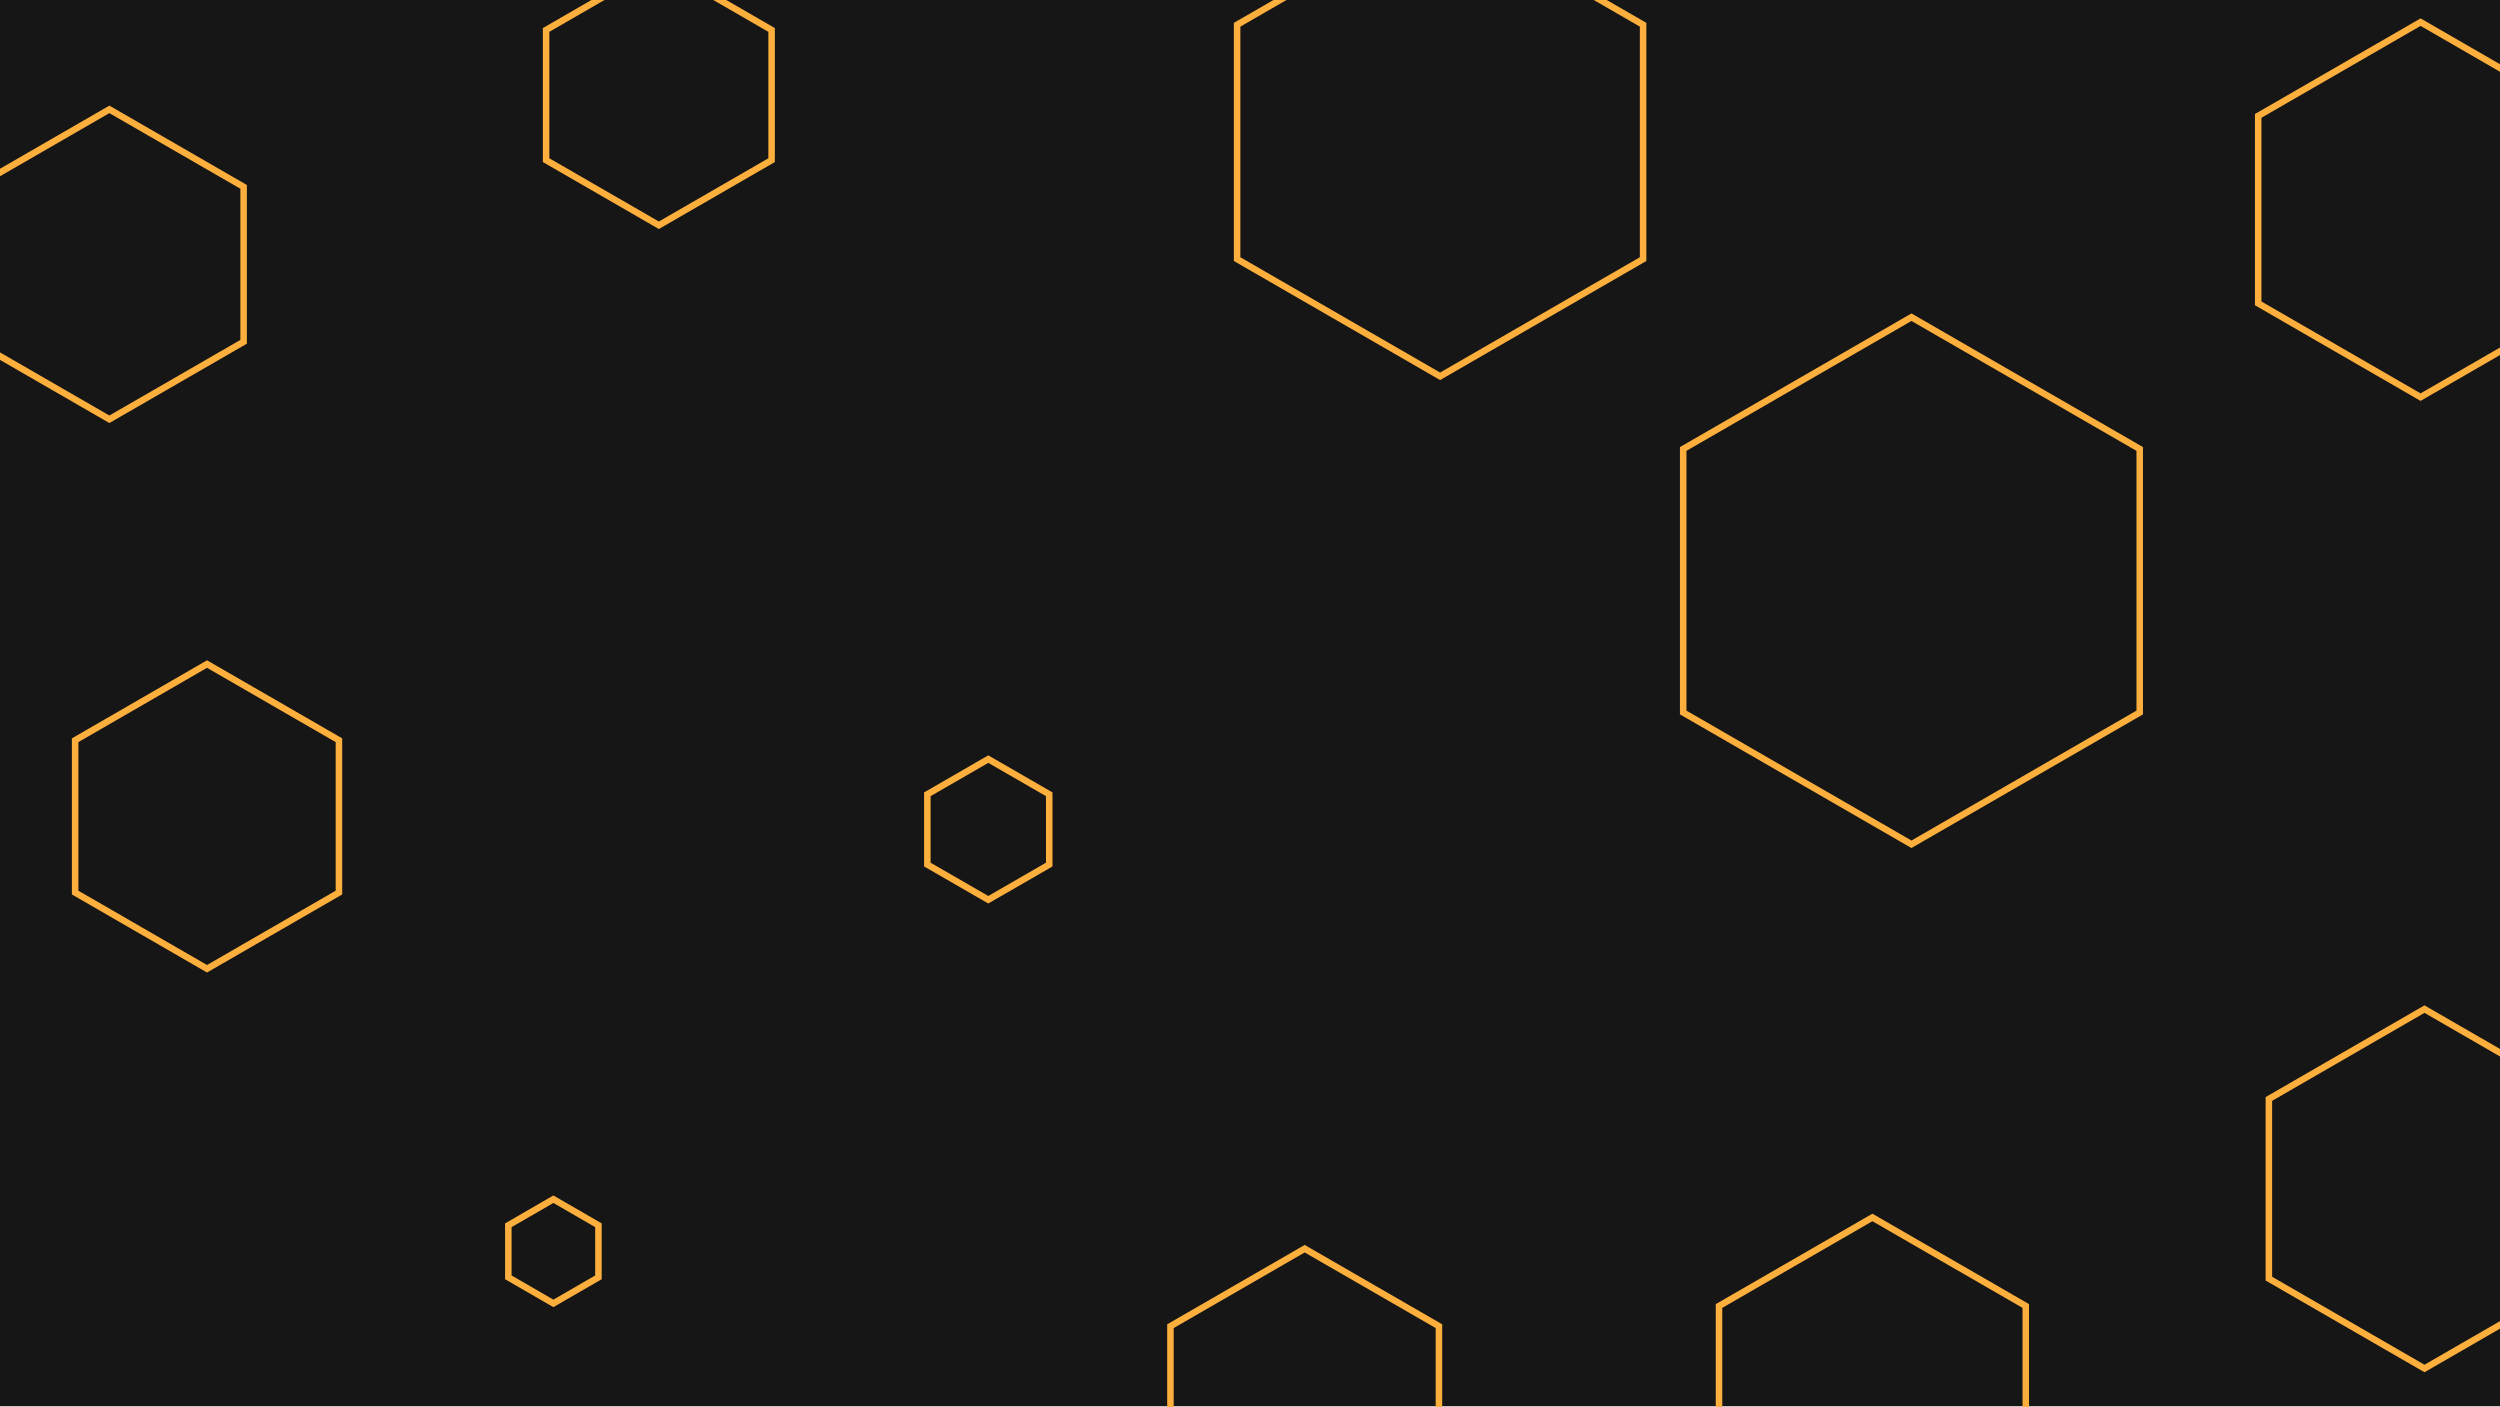
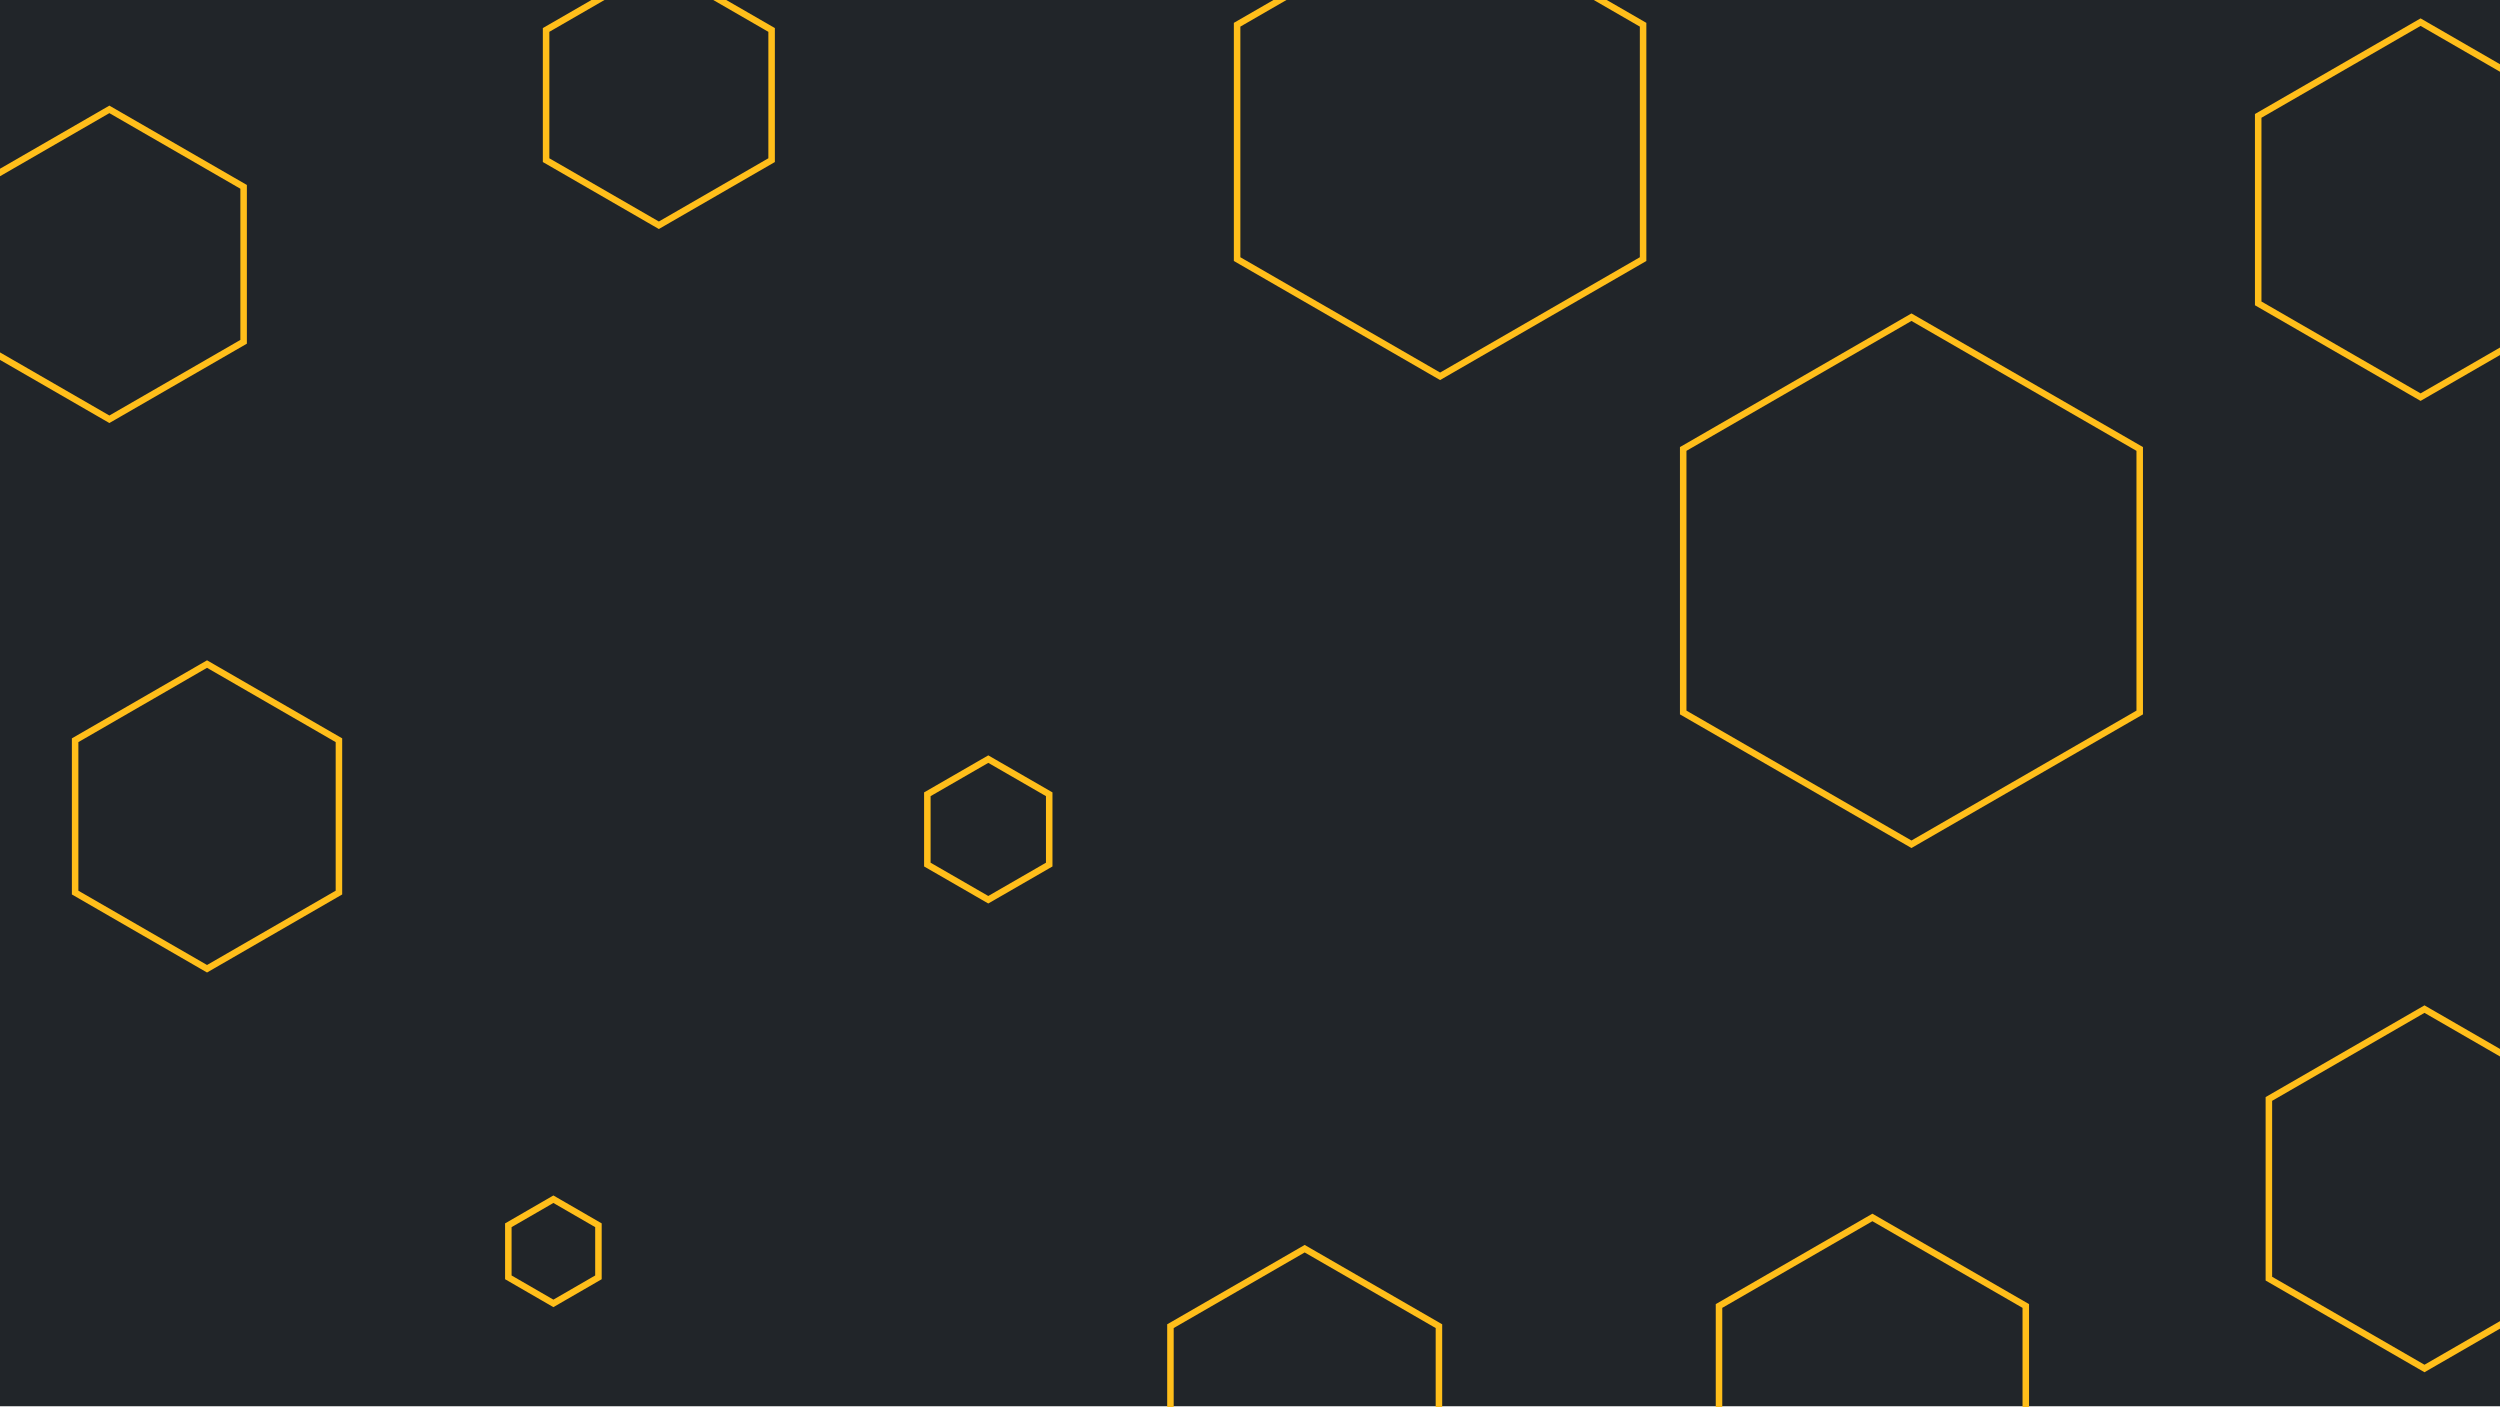
<svg xmlns="http://www.w3.org/2000/svg" id="visual" viewBox="0 0 1920 1080" width="1920" height="1080" version="1.1">
-   <rect width="1920" height="1080" fill="#161616" />
+   <rect width="1920" height="1080" fill="#212529" />
  <g>
    <g transform="translate(1468 446)">
-       <path d="M0 -202.4L175.3 -101.2L175.3 101.2L0 202.4L-175.3 101.2L-175.3 -101.2Z" fill="none" stroke="#FCAF3C" stroke-width="5" />
+       <path d="M0 -202.4L175.3 -101.2L175.3 101.2L0 202.4L-175.3 101.2L-175.3 -101.2Z" fill="none" stroke="#ffbe1a" stroke-width="5" />
    </g>
    <g transform="translate(759 637)">
-       <path d="M0 -54L46.8 -27L46.8 27L0 54L-46.8 27L-46.8 -27Z" fill="none" stroke="#FCAF3C" stroke-width="5" />
+       <path d="M0 -54L46.8 -27L46.8 27L0 54L-46.8 27L-46.8 -27Z" fill="none" stroke="#ffbe1a" stroke-width="5" />
    </g>
    <g transform="translate(84 203)">
-       <path d="M0 -119L103.1 -59.5L103.1 59.5L0 119L-103.1 59.5L-103.1 -59.5Z" stroke="#FCAF3C" fill="none" stroke-width="5" />
+       <path d="M0 -119L103.1 -59.5L103.1 59.5L0 119L-103.1 59.5L-103.1 -59.5Z" stroke="#ffbe1a" fill="none" stroke-width="5" />
    </g>
    <g transform="translate(1106 109)">
-       <path d="M0 -180L155.9 -90L155.9 90L0 180L-155.9 90L-155.9 -90Z" stroke="#FCAF3C" fill="none" stroke-width="5" />
+       <path d="M0 -180L155.9 -90L155.9 90L0 180L-155.9 90L-155.9 -90Z" stroke="#ffbe1a" fill="none" stroke-width="5" />
    </g>
    <g transform="translate(506 73)">
-       <path d="M0 -100L86.6 -50L86.6 50L0 100L-86.6 50L-86.6 -50Z" stroke="#FCAF3C" fill="none" stroke-width="5" />
+       <path d="M0 -100L86.6 -50L86.6 50L0 100L-86.6 50L-86.6 -50Z" stroke="#ffbe1a" fill="none" stroke-width="5" />
    </g>
    <g transform="translate(425 961)">
-       <path d="M0 -40L34.6 -20L34.6 20L0 40L-34.6 20L-34.6 -20Z" stroke="#FCAF3C" fill="none" stroke-width="5" />
+       <path d="M0 -40L34.6 -20L34.6 20L0 40L-34.6 20L-34.6 -20Z" stroke="#ffbe1a" fill="none" stroke-width="5" />
    </g>
    <g transform="translate(1862 913)">
-       <path d="M0 -138L119.5 -69L119.5 69L0 138L-119.5 69L-119.5 -69Z" stroke="#FCAF3C" fill="none" stroke-width="5" />
+       <path d="M0 -138L119.5 -69L119.5 69L0 138L-119.5 69L-119.5 -69Z" stroke="#ffbe1a" fill="none" stroke-width="5" />
    </g>
    <g transform="translate(1438 1071)">
-       <path d="M0 -136L117.8 -68L117.8 68L0 136L-117.8 68L-117.8 -68Z" stroke="#FCAF3C" fill="none" stroke-width="5" />
+       <path d="M0 -136L117.8 -68L117.8 68L0 136L-117.8 68L-117.8 -68Z" stroke="#ffbe1a" fill="none" stroke-width="5" />
    </g>
    <g transform="translate(159 627)">
-       <path d="M0 -117L101.3 -58.5L101.3 58.5L0 117L-101.3 58.5L-101.3 -58.5Z" stroke="#FCAF3C" fill="none" stroke-width="5" />
+       <path d="M0 -117L101.3 -58.5L101.3 58.5L0 117L-101.3 58.5L-101.3 -58.5Z" stroke="#ffbe1a" fill="none" stroke-width="5" />
    </g>
    <g transform="translate(1859 161)">
-       <path d="M0 -144L124.7 -72L124.7 72L0 144L-124.7 72L-124.7 -72Z" stroke="#FCAF3C" fill="none" stroke-width="5" />
+       <path d="M0 -144L124.7 -72L124.7 72L0 144L-124.7 72L-124.7 -72Z" stroke="#ffbe1a" fill="none" stroke-width="5" />
    </g>
    <g transform="translate(1002 1078)">
-       <path d="M0 -119L103.1 -59.5L103.1 59.5L0 119L-103.1 59.5L-103.1 -59.5Z" stroke="#FCAF3C" fill="none" stroke-width="5" />
+       <path d="M0 -119L103.1 -59.5L103.1 59.5L0 119L-103.1 59.5L-103.1 -59.5Z" stroke="#ffbe1a" fill="none" stroke-width="5" />
    </g>
  </g>
</svg>
